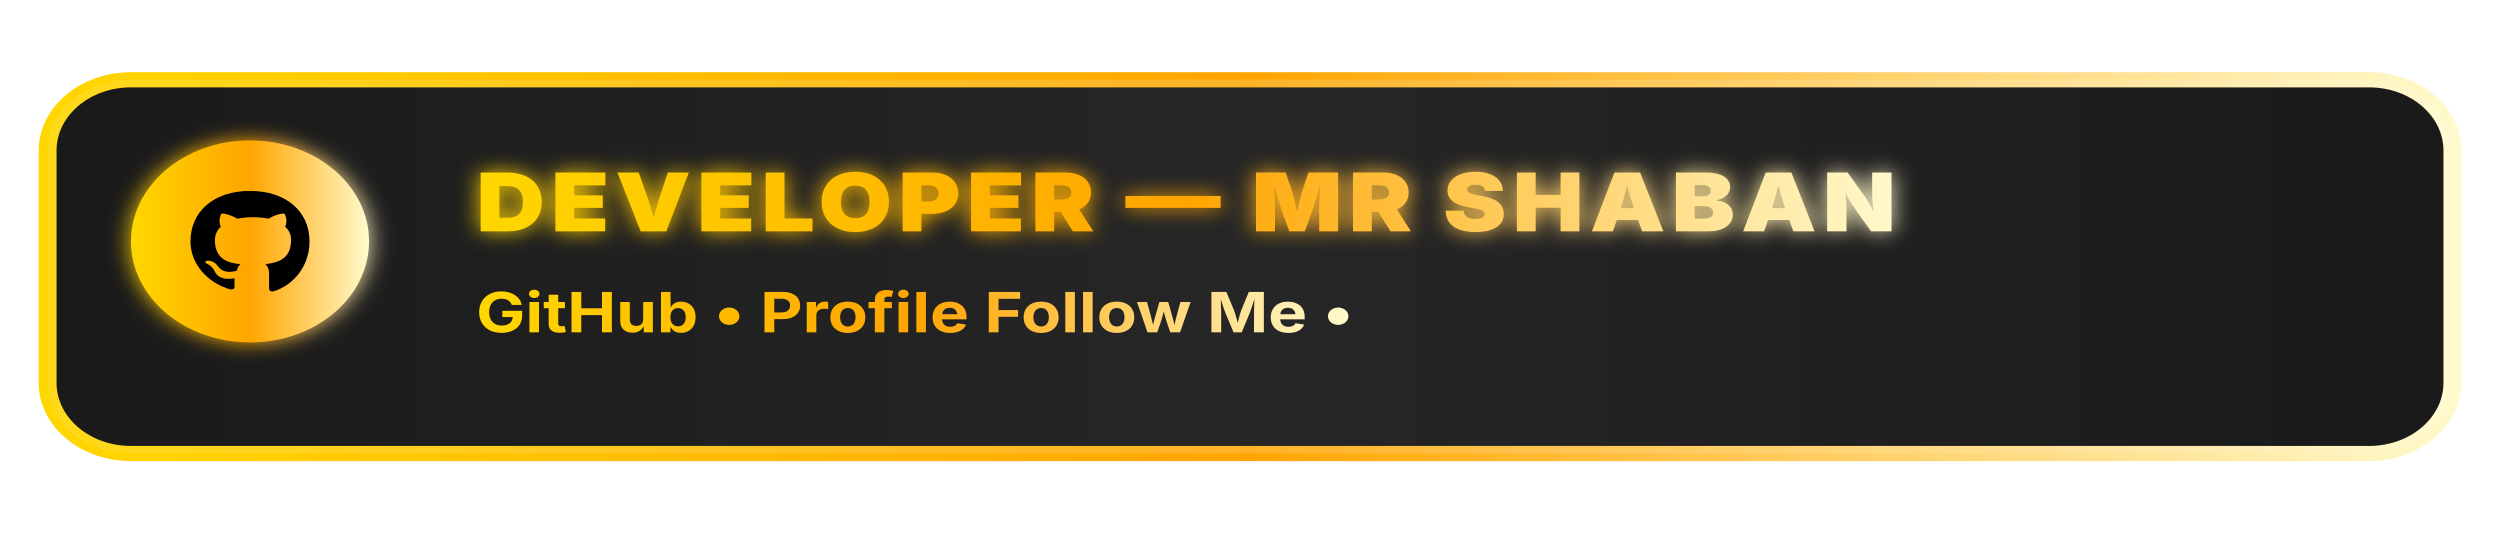
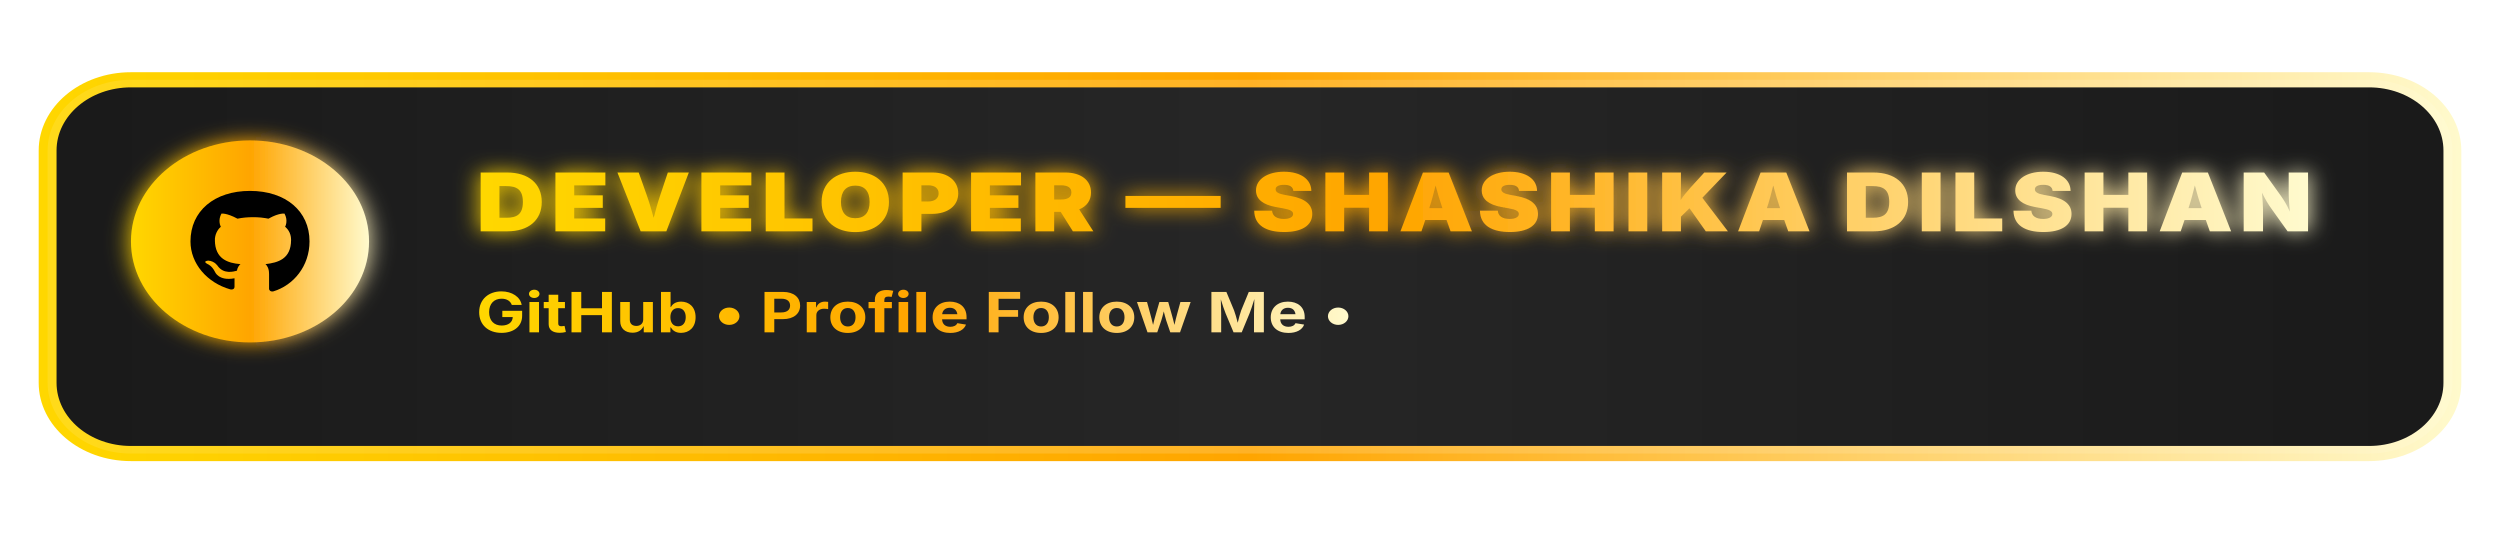
<svg xmlns="http://www.w3.org/2000/svg" width="150" height="32" viewBox="0 0 220 40">
  <defs>
    <linearGradient id="goldGrad" x1="0%" y1="0%" x2="200%" y2="0%">
      <stop offset="0%" stop-color="#FFD700" />
      <stop offset="25%" stop-color="#FFA500" />
      <stop offset="50%" stop-color="#FFFACD" />
      <stop offset="75%" stop-color="#FFC107" />
      <stop offset="100%" stop-color="#FFD700" />
      <animateTransform attributeName="gradientTransform" type="translate" from="-1,0" to="1,0" dur="3s" repeatCount="indefinite" />
    </linearGradient>
    <linearGradient id="shine" x1="-100%" y1="0" x2="200%" y2="0">
      <stop offset="0%" stop-color="white" stop-opacity="0" />
      <stop offset="50%" stop-color="white" stop-opacity="0.15" />
      <stop offset="100%" stop-color="white" stop-opacity="0" />
      <animateTransform attributeName="gradientTransform" type="translate" from="-1,0" to="1,0" dur="2s" repeatCount="indefinite" />
    </linearGradient>
    <filter id="softGlow" x="-50%" y="-50%" width="200%" height="200%">
      <feGaussianBlur in="SourceGraphic" stdDeviation="2" result="b" />
      <feMerge>
        <feMergeNode in="b" />
        <feMergeNode in="SourceGraphic" />
      </feMerge>
    </filter>
  </defs>
  <g transform="scale(0.52381,0.44444)">
    <rect x="8" y="8" rx="14" width="404" height="74" fill="#000" stroke="url(#goldGrad)" stroke-width="3">
      <animate attributeName="stroke-width" values="3;5;3" dur="1.5s" repeatCount="indefinite" />
    </rect>
    <rect x="8" y="8" rx="14" width="404" height="74" fill="url(#shine)" />
    <g transform="translate(20,18)" fill="url(#goldGrad)" filter="url(#softGlow)">
      <circle cx="22" cy="22" r="20" fill="url(#goldGrad)" />
      <path d="M22 12c-6 0-10 4-10 10c0 4.4 2.8 8.2 6.7 9.5c0.5 0.1 0.7-0.2 0.7-0.5                c0-0.2 0-0.9 0-1.7c-2.7 0.6-3.3-1.3-3.3-1.3c-0.5-1.2-1.2-1.5-1.2-1.5                c-1-0.6 0.1-0.7 0.1-0.7c1.1 0.1 1.6 1.1 1.6 1.1c1 1.6 2.6 1.1 3.2 0.9                c0.1-0.7 0.4-1.1 0.6-1.3c-2.1-0.2-4.3-1-4.3-4.8c0-1 0.4-2 1-2.6                c-0.1-0.2-0.5-1.3 0.1-2.6c0 0 0.8-0.2 2.7 1c0.8-0.2 1.7-0.3 2.6-0.3                s1.8 0.1 2.6 0.3c1.8-1.2 2.7-1 2.7-1c0.6 1.3 0.2 2.4 0.1 2.6                c0.7 0.7 1 1.6 1 2.6c0 3.8-2.2 4.5-4.3 4.8c0.3 0.3 0.6 0.9 0.6 1.9                c0 1.4 0 2.6 0 3c0 0.2 0.2 0.6 0.7 0.5C29.3 30.7 32 26.9 32 22                c0-6-4-10-10-10z" fill="#000" />
      <animateTransform attributeName="transform" type="translate" values="20,18; 20,16; 20,18" dur="2.2s" repeatCount="indefinite" />
    </g>
    <g font-family="Segoe UI, Inter, system-ui, Arial, sans-serif" text-anchor="start">
      <text x="80" y="38" font-size="16" font-weight="900" fill="url(#goldGrad)" filter="url(#softGlow)" letter-spacing="1">
-         DEVELOPER — MR SHABAN
+         DEVELOPER — SHASHIKA DILSHAN
      </text>
      <text x="80" y="58" font-size="11" font-weight="700" fill="url(#goldGrad)">
        GitHub • Profile Follow Me • 
      </text>
    </g>
  </g>
</svg>
